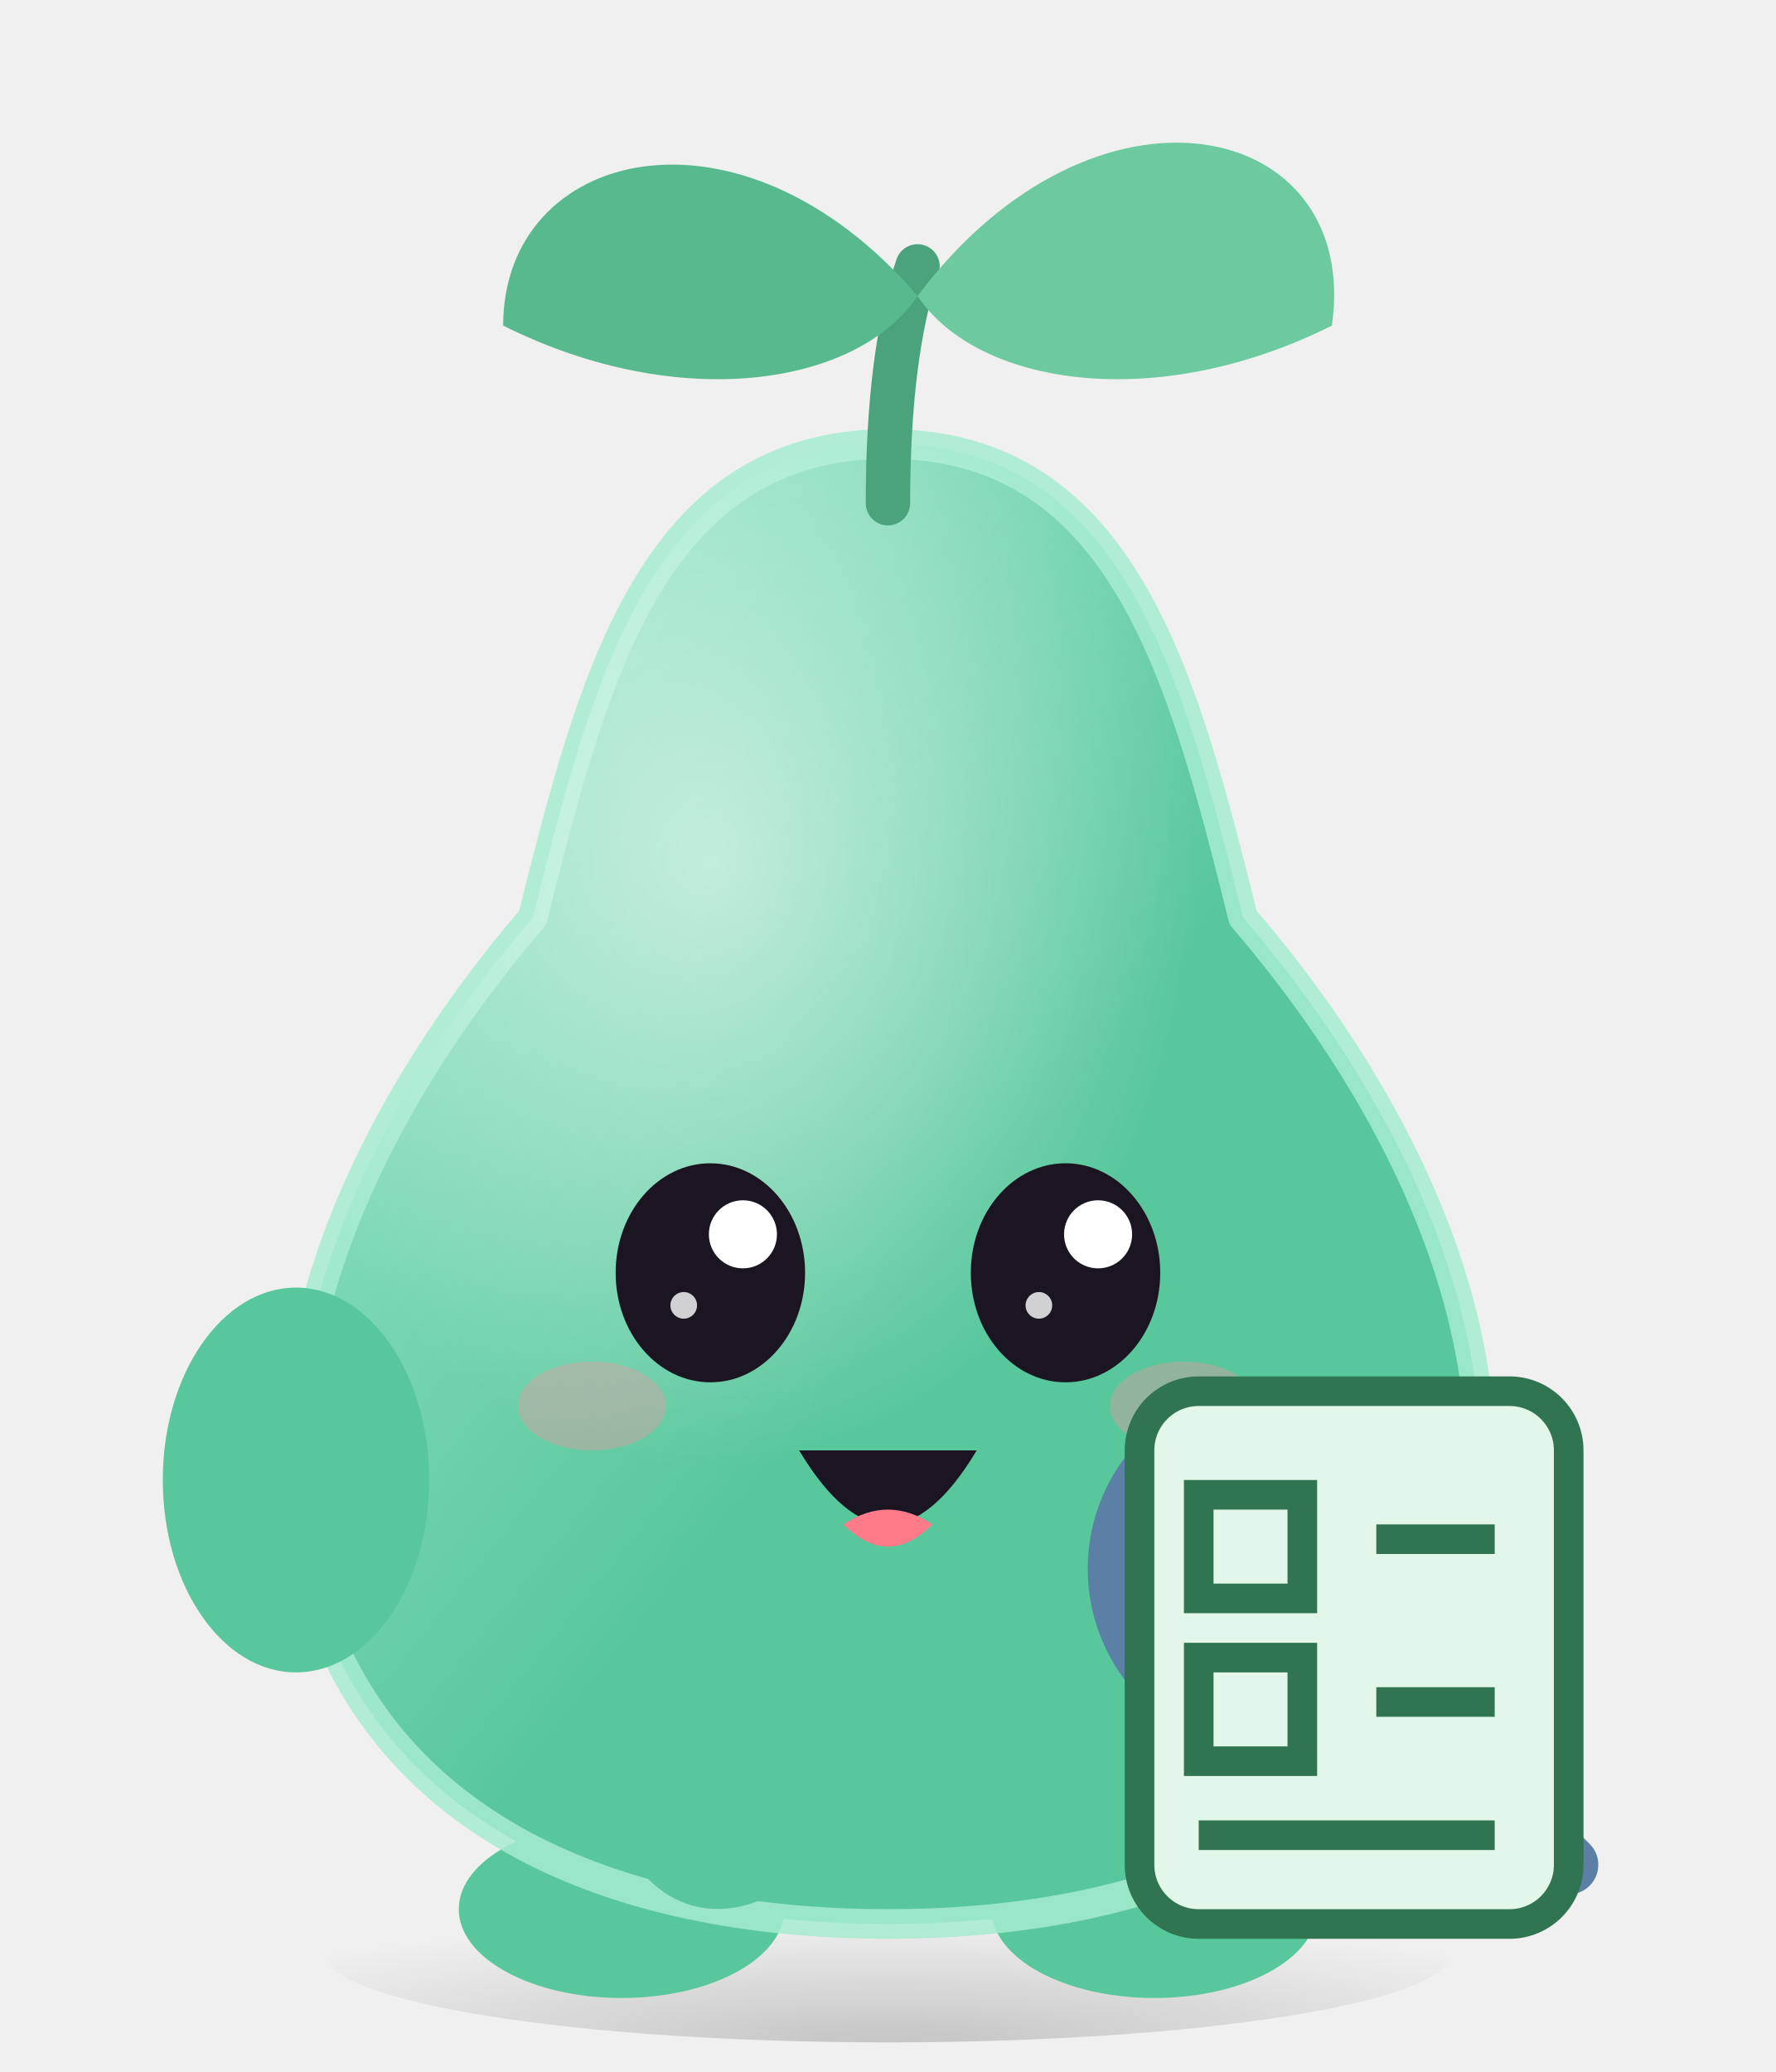
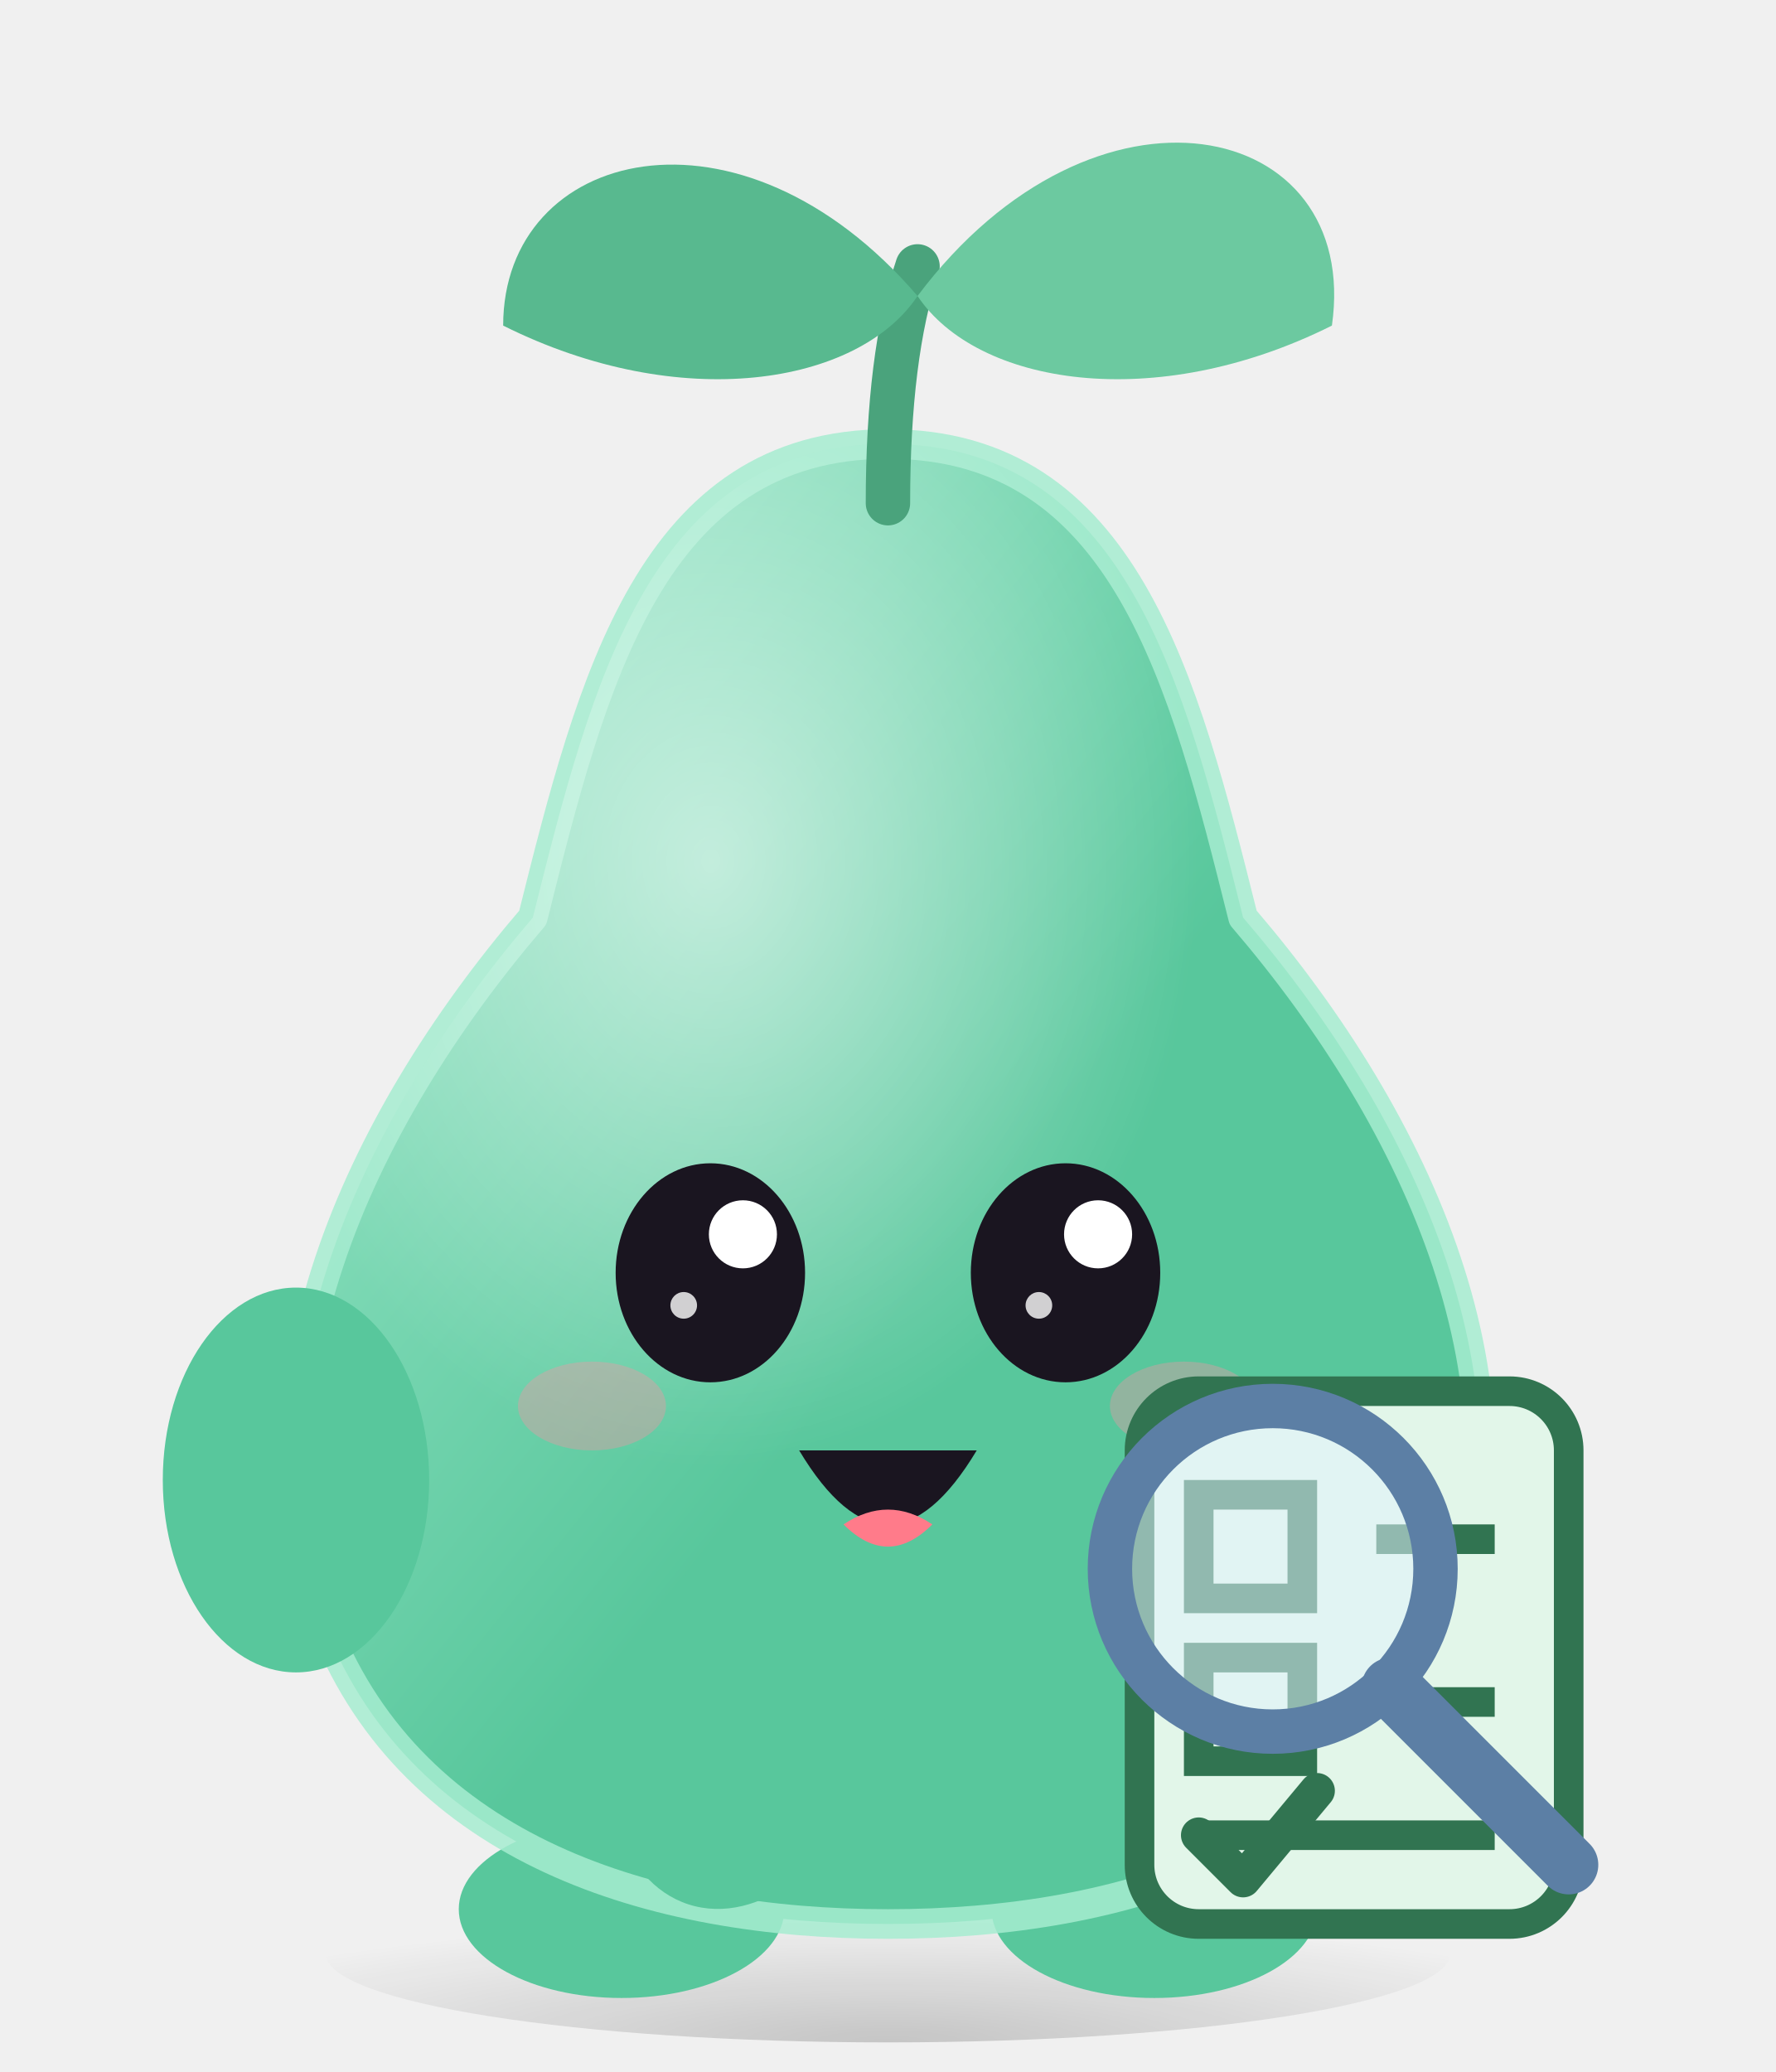
<svg xmlns="http://www.w3.org/2000/svg" viewBox="0 0 120 140" data-cast="2" data-pose="reviewing">
  <defs>
    <linearGradient id="agb2" x1="0" y1="0" x2="1" y2="1">
      <stop offset="0" stop-color="#a6ecd0" />
      <stop offset=".55" stop-color="#58c79c" />
      <stop offset="1" stop-color="#58c79c" />
    </linearGradient>
    <radialGradient id="aghl" cx="35%" cy="28%" r="75%">
      <stop offset="0" stop-color="#fff" stop-opacity=".55" />
      <stop offset=".55" stop-color="#fff" stop-opacity="0" />
    </radialGradient>
    <radialGradient id="agsh" cx="50%" cy="100%" r="70%">
      <stop offset="0" stop-color="#000" stop-opacity=".18" />
      <stop offset="1" stop-color="#000" stop-opacity="0" />
    </radialGradient>
    <ellipse id="agshadow" cx="60" cy="132" rx="38" ry="6" fill="url(#agsh)" />
  </defs>
  <use href="#agshadow" />
  <g class="feet">
    <ellipse class="foot l" cx="42" cy="129" rx="11" ry="6" fill="#58c79c" />
    <ellipse class="foot r" cx="78" cy="129" rx="11" ry="6" fill="#58c79c" />
  </g>
  <g class="body-g">
    <g class="fuzz">
      <path d="M60 30 C76 30 80 46 84 62 C96 76 104 94 98 110 C92 125 76 130 60 130 C44 130 28 125 22 110 C16 94 24 76 36 62 C40 46 44 30 60 30Z" fill="url(#agb2)" stroke="#a6ecd0" stroke-width="2" stroke-linejoin="round" stroke-opacity=".85" />
    </g>
    <path d="M60 30 C76 30 80 46 84 62 C96 76 104 94 98 110 C92 125 76 130 60 130 C44 130 28 125 22 110 C16 94 24 76 36 62 C40 46 44 30 60 30Z" fill="url(#aghl)" stroke="none" />
    <path d="M60 34 q0 -10 2 -16" stroke="#4aa37c" stroke-width="3" fill="none" stroke-linecap="round" />
    <path d="M62 20 C50 6 34 10 34 22 C46 28 58 26 62 20Z" fill="#58b98f" />
    <path d="M62 20 C74 4 92 8 90 22 C78 28 66 26 62 20Z" fill="#6cc9a0" />
    <g data-slot="eyes">
      <g class="eyes">
        <ellipse cx="48" cy="86" rx="6.4" ry="7.4" fill="#1a1520" />
        <ellipse cx="72" cy="86" rx="6.4" ry="7.4" fill="#1a1520" />
        <circle cx="50.2" cy="83.4" r="2.3" fill="#fff" />
        <circle cx="46.2" cy="88.2" r=".9" fill="#fff" opacity=".8" />
        <circle cx="74.2" cy="83.4" r="2.3" fill="#fff" />
        <circle cx="70.2" cy="88.2" r=".9" fill="#fff" opacity=".8" />
      </g>
    </g>
    <g data-slot="mouth">
      <path d="M54 98 q6 10 12 0 z" fill="#1a1520" />
      <path d="M57 103 q3 3 6 0 q-3 -2 -6 0z" fill="#ff7b8a" />
    </g>
    <ellipse cx="40" cy="95" rx="5" ry="3" fill="#ff8fa3" opacity=".35" />
    <ellipse cx="80" cy="95" rx="5" ry="3" fill="#ff8fa3" opacity=".35" />
  </g>
+   <g data-slot="type">
+     <rect x="77" y="94" width="29" height="36" rx="4" fill="#e2f6e9" stroke="#317451" stroke-width="2" />
+     <path d="M81 101h7v7h-7zM81 112h7v7h-7zM93 104h8M93 115h8M81 124h20" fill="none" stroke="#317451" stroke-width="2" />
+   </g>
  <g data-slot="prop">
    <g class="lens">
      <circle cx="86" cy="106" r="11" fill="#dff1fb" fill-opacity=".55" stroke="#5c7fa5" stroke-width="3" />
      <path d="M94 114 l12 12" stroke="#5c7fa5" stroke-width="4" stroke-linecap="round" />
    </g>
-   </g>
-   <g data-slot="type">
-     <rect x="77" y="94" width="29" height="36" rx="4" fill="#e2f6e9" stroke="#317451" stroke-width="2" />
-     <path d="M81 101h7v7h-7zM81 112h7v7h-7zM93 104h8M93 115h8M81 124h20" fill="none" stroke="#317451" stroke-width="2" />
  </g>
  <g class="arm l">
    <ellipse cx="20" cy="100" rx="9" ry="13" fill="#58c79c" />
  </g>
  <g class="arm r" style="transform-box:fill-box;transform-origin:30% 12%;transform:rotate(18deg) translate(-16px, -5px)">
    <ellipse cx="100" cy="100" rx="9" ry="13" fill="#58c79c" />
  </g>
+   <path class="test-pass" d="M81 124l3 3 5-6" fill="none" stroke="#317451" stroke-width="2.4" stroke-linecap="round" stroke-linejoin="round" />
</svg>
